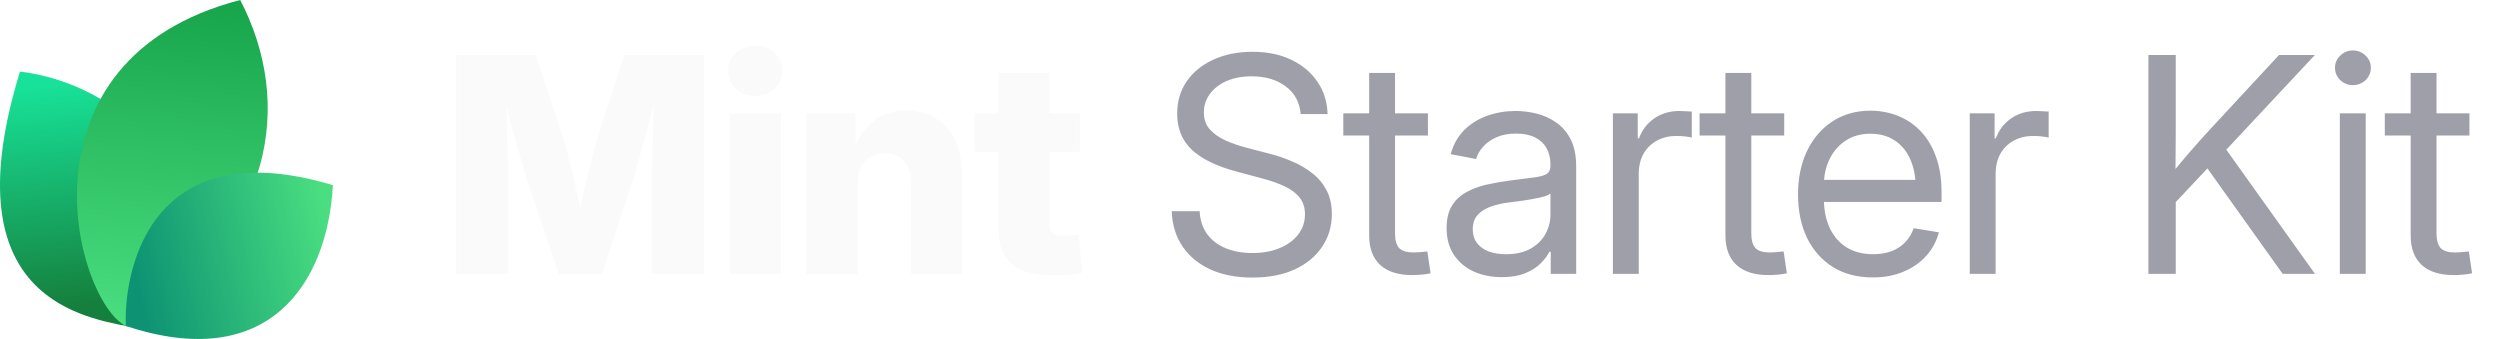
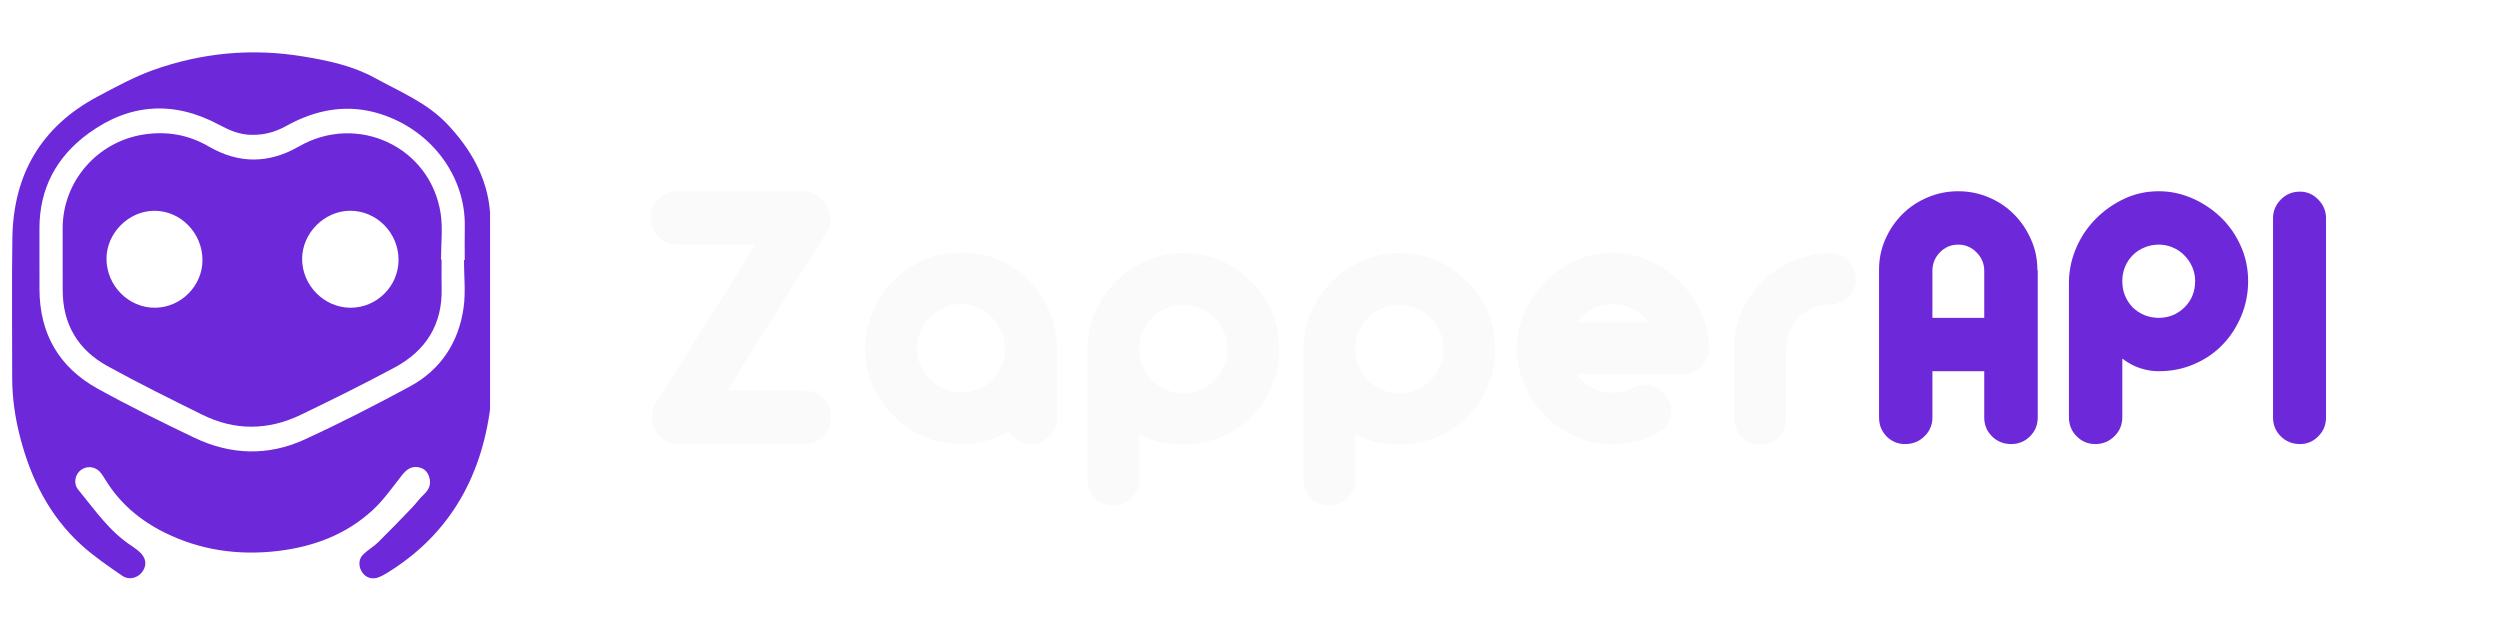
- <svg xmlns="http://www.w3.org/2000/svg" width="177" height="24" viewBox="0 0 177 24" fill="none">
-   <path d="M9.061 23.108C5.268 22.377 -3.391 20.627 1.417 5.064C9.634 6.099 16.973 14.064 9.061 23.108Z" fill="url(#paint0_linear_17557_2145)" />
-   <path d="M8.919 23.094C5.276 21.222 0.784 4.209 17.007 0C20.757 7.193 19.621 16.545 8.919 23.094Z" fill="url(#paint1_linear_17557_2145)" />
-   <path d="M8.914 23.079C8.735 19.882 10.159 9.085 23.57 13.111C23.181 20.123 18.984 26.418 8.914 23.079Z" fill="url(#paint2_linear_17557_2145)" />
-   <path d="M32.301 19.392V3.894H37.938L39.925 9.948C40.036 10.315 40.164 10.787 40.31 11.362C40.462 11.938 40.611 12.552 40.757 13.204C40.91 13.855 41.048 14.483 41.173 15.086C41.305 15.682 41.412 16.192 41.495 16.615H40.695C40.771 16.192 40.871 15.682 40.996 15.086C41.128 14.49 41.267 13.866 41.412 13.214C41.565 12.562 41.714 11.948 41.86 11.373C42.005 10.79 42.133 10.315 42.244 9.948L44.2 3.894H49.848V19.392H46.166V12.704C46.166 12.357 46.173 11.917 46.187 11.383C46.2 10.849 46.214 10.27 46.228 9.646C46.249 9.022 46.266 8.391 46.28 7.753C46.301 7.115 46.311 6.519 46.311 5.964H46.623C46.485 6.561 46.332 7.181 46.166 7.826C45.999 8.471 45.833 9.102 45.666 9.719C45.507 10.336 45.351 10.901 45.198 11.414C45.053 11.928 44.928 12.357 44.824 12.704L42.608 19.392H39.561L37.314 12.704C37.203 12.357 37.072 11.928 36.919 11.414C36.773 10.901 36.614 10.34 36.441 9.729C36.274 9.112 36.104 8.481 35.931 7.836C35.764 7.192 35.608 6.567 35.463 5.964H35.827C35.834 6.512 35.844 7.105 35.858 7.743C35.872 8.374 35.886 9.005 35.9 9.636C35.92 10.26 35.938 10.839 35.952 11.373C35.965 11.907 35.972 12.351 35.972 12.704V19.392H32.301ZM51.668 19.392V8.024H55.288V19.392H51.668ZM53.468 6.786C52.927 6.786 52.473 6.616 52.105 6.276C51.738 5.93 51.554 5.507 51.554 5.007C51.554 4.508 51.738 4.088 52.105 3.749C52.473 3.409 52.927 3.239 53.468 3.239C54.009 3.239 54.463 3.409 54.83 3.749C55.198 4.082 55.382 4.501 55.382 5.007C55.382 5.507 55.198 5.93 54.83 6.276C54.463 6.616 54.009 6.786 53.468 6.786ZM60.708 13.027V19.392H57.088V8.024H60.551L60.593 10.967H60.281C60.593 10.024 61.061 9.268 61.685 8.7C62.309 8.124 63.138 7.836 64.171 7.836C64.975 7.836 65.672 8.017 66.262 8.377C66.851 8.731 67.302 9.234 67.614 9.885C67.933 10.537 68.092 11.307 68.092 12.194V19.392H64.483V12.912C64.483 12.26 64.32 11.754 63.994 11.394C63.675 11.033 63.221 10.853 62.632 10.853C62.25 10.853 61.914 10.936 61.623 11.102C61.332 11.269 61.106 11.515 60.947 11.841C60.787 12.16 60.708 12.555 60.708 13.027ZM76.456 8.024V10.749H69.008V8.024H76.456ZM70.683 5.163H74.292V15.783C74.292 16.102 74.361 16.334 74.5 16.48C74.646 16.625 74.899 16.698 75.259 16.698C75.405 16.698 75.596 16.688 75.831 16.667C76.074 16.646 76.251 16.629 76.362 16.615L76.632 19.309C76.313 19.378 75.963 19.427 75.582 19.455C75.207 19.482 74.836 19.496 74.469 19.496C73.2 19.496 72.25 19.222 71.619 18.674C70.995 18.127 70.683 17.308 70.683 16.22V5.163Z" fill="#FAFAFA" />
-   <path d="M88.667 19.652C87.523 19.652 86.528 19.458 85.682 19.07C84.843 18.681 84.188 18.137 83.716 17.437C83.245 16.736 82.992 15.908 82.957 14.951H84.933C84.968 15.596 85.148 16.14 85.474 16.584C85.8 17.021 86.24 17.354 86.795 17.582C87.35 17.804 87.974 17.915 88.667 17.915C89.388 17.915 90.026 17.801 90.581 17.572C91.143 17.343 91.583 17.024 91.902 16.615C92.228 16.199 92.391 15.717 92.391 15.169C92.391 14.698 92.266 14.306 92.017 13.994C91.767 13.675 91.413 13.408 90.956 13.193C90.498 12.978 89.954 12.787 89.323 12.621L87.502 12.132C86.123 11.765 85.082 11.255 84.382 10.603C83.689 9.944 83.342 9.095 83.342 8.055C83.342 7.174 83.571 6.404 84.028 5.746C84.486 5.087 85.117 4.577 85.921 4.217C86.726 3.849 87.645 3.666 88.678 3.666C89.718 3.666 90.63 3.853 91.413 4.227C92.204 4.602 92.824 5.122 93.275 5.787C93.726 6.446 93.965 7.209 93.993 8.076H92.089C92.013 7.23 91.656 6.574 91.018 6.11C90.387 5.638 89.586 5.403 88.615 5.403C87.95 5.403 87.36 5.513 86.847 5.735C86.341 5.957 85.946 6.262 85.661 6.651C85.377 7.032 85.235 7.469 85.235 7.961C85.235 8.447 85.377 8.849 85.661 9.168C85.946 9.48 86.317 9.74 86.774 9.948C87.232 10.149 87.724 10.319 88.251 10.457L89.884 10.884C90.439 11.023 90.977 11.206 91.496 11.435C92.023 11.657 92.495 11.934 92.911 12.267C93.334 12.593 93.67 12.995 93.92 13.474C94.17 13.945 94.294 14.504 94.294 15.149C94.294 16.015 94.066 16.788 93.608 17.468C93.157 18.148 92.512 18.681 91.673 19.07C90.834 19.458 89.832 19.652 88.667 19.652ZM101.097 8.024V9.594H95.106V8.024H101.097ZM96.937 5.163H98.767V16.521C98.767 17 98.865 17.347 99.059 17.562C99.26 17.77 99.6 17.874 100.078 17.874C100.21 17.874 100.366 17.867 100.546 17.853C100.733 17.832 100.903 17.815 101.056 17.801L101.285 19.351C101.097 19.392 100.886 19.423 100.65 19.444C100.414 19.465 100.189 19.475 99.974 19.475C98.996 19.475 98.244 19.236 97.717 18.758C97.197 18.272 96.937 17.579 96.937 16.677V5.163ZM106.33 19.621C105.595 19.621 104.932 19.489 104.343 19.226C103.754 18.955 103.285 18.564 102.939 18.05C102.592 17.53 102.419 16.896 102.419 16.147C102.419 15.495 102.547 14.965 102.804 14.556C103.06 14.146 103.403 13.828 103.833 13.599C104.263 13.363 104.742 13.186 105.269 13.068C105.796 12.95 106.333 12.857 106.881 12.787C107.574 12.69 108.132 12.617 108.555 12.569C108.978 12.52 109.287 12.441 109.481 12.33C109.675 12.212 109.772 12.014 109.772 11.737V11.654C109.772 11.203 109.679 10.815 109.492 10.489C109.311 10.163 109.041 9.91 108.68 9.729C108.32 9.549 107.872 9.459 107.338 9.459C106.805 9.459 106.34 9.546 105.945 9.719C105.556 9.892 105.241 10.118 104.998 10.395C104.755 10.665 104.593 10.953 104.509 11.258L102.71 10.915C102.897 10.222 103.22 9.65 103.677 9.199C104.135 8.748 104.679 8.412 105.31 8.19C105.941 7.968 106.607 7.857 107.307 7.857C107.8 7.857 108.295 7.92 108.795 8.044C109.301 8.169 109.765 8.381 110.188 8.679C110.611 8.97 110.951 9.369 111.208 9.875C111.464 10.374 111.593 11.005 111.593 11.768V19.392H109.793V17.822H109.7C109.568 18.085 109.363 18.359 109.086 18.643C108.809 18.921 108.444 19.153 107.994 19.34C107.543 19.527 106.988 19.621 106.33 19.621ZM106.621 17.998C107.321 17.998 107.904 17.867 108.368 17.603C108.84 17.333 109.19 16.986 109.419 16.563C109.654 16.133 109.772 15.682 109.772 15.211V13.692C109.703 13.769 109.554 13.841 109.325 13.911C109.096 13.973 108.829 14.032 108.524 14.088C108.226 14.143 107.921 14.192 107.609 14.233C107.304 14.275 107.033 14.309 106.798 14.337C106.354 14.393 105.938 14.49 105.549 14.628C105.168 14.76 104.86 14.954 104.624 15.211C104.388 15.467 104.27 15.811 104.27 16.241C104.27 16.615 104.367 16.934 104.561 17.198C104.762 17.461 105.04 17.662 105.393 17.801C105.747 17.933 106.156 17.998 106.621 17.998ZM114.193 19.392V8.024H115.951V9.792H116.045C116.253 9.209 116.61 8.741 117.116 8.388C117.622 8.034 118.219 7.857 118.905 7.857C119.058 7.857 119.217 7.864 119.384 7.878C119.55 7.885 119.682 7.892 119.779 7.899V9.74C119.716 9.719 119.578 9.695 119.363 9.667C119.155 9.639 118.922 9.625 118.666 9.625C118.174 9.625 117.726 9.733 117.324 9.948C116.922 10.163 116.603 10.471 116.367 10.874C116.138 11.276 116.024 11.758 116.024 12.319V19.392H114.193ZM126.322 8.024V9.594H120.33V8.024H126.322ZM122.161 5.163H123.992V16.521C123.992 17 124.089 17.347 124.283 17.562C124.484 17.77 124.824 17.874 125.302 17.874C125.434 17.874 125.59 17.867 125.77 17.853C125.958 17.832 126.127 17.815 126.28 17.801L126.509 19.351C126.322 19.392 126.11 19.423 125.874 19.444C125.639 19.465 125.413 19.475 125.198 19.475C124.221 19.475 123.468 19.236 122.941 18.758C122.421 18.272 122.161 17.579 122.161 16.677V5.163ZM132.604 19.642C131.502 19.642 130.555 19.396 129.765 18.903C128.974 18.404 128.364 17.714 127.934 16.834C127.511 15.946 127.3 14.927 127.3 13.775C127.3 12.611 127.511 11.584 127.934 10.697C128.364 9.802 128.964 9.102 129.734 8.596C130.51 8.089 131.408 7.836 132.428 7.836C133.1 7.836 133.738 7.954 134.341 8.19C134.952 8.426 135.489 8.783 135.954 9.261C136.425 9.74 136.793 10.343 137.056 11.071C137.327 11.792 137.462 12.645 137.462 13.63V14.296H128.433V12.735H136.463L135.631 13.297C135.631 12.541 135.506 11.876 135.257 11.3C135.007 10.725 134.643 10.277 134.165 9.958C133.686 9.632 133.107 9.469 132.428 9.469C131.748 9.469 131.162 9.632 130.67 9.958C130.177 10.284 129.796 10.725 129.526 11.279C129.262 11.827 129.13 12.441 129.13 13.12V14.046C129.13 14.864 129.273 15.572 129.557 16.168C129.841 16.757 130.243 17.211 130.763 17.53C131.283 17.842 131.901 17.998 132.615 17.998C133.093 17.998 133.523 17.929 133.905 17.79C134.293 17.645 134.619 17.433 134.882 17.156C135.153 16.879 135.354 16.546 135.486 16.157L137.275 16.449C137.108 17.08 136.81 17.634 136.38 18.113C135.95 18.591 135.413 18.966 134.768 19.236C134.123 19.507 133.402 19.642 132.604 19.642ZM139.459 19.392V8.024H141.217V9.792H141.311C141.519 9.209 141.876 8.741 142.382 8.388C142.888 8.034 143.485 7.857 144.171 7.857C144.324 7.857 144.483 7.864 144.649 7.878C144.816 7.885 144.948 7.892 145.045 7.899V9.74C144.982 9.719 144.844 9.695 144.629 9.667C144.421 9.639 144.188 9.625 143.932 9.625C143.439 9.625 142.992 9.733 142.59 9.948C142.188 10.163 141.869 10.471 141.633 10.874C141.404 11.276 141.29 11.758 141.29 12.319V19.392H139.459ZM153.429 14.961V12.715C153.783 12.257 154.136 11.82 154.49 11.404C154.844 10.981 155.204 10.565 155.572 10.156C155.939 9.74 156.314 9.327 156.695 8.918L161.355 3.894H163.893L157.277 10.967H157.184L153.429 14.961ZM152.108 19.392V3.894H154.043V9.241L154.022 12.559L154.043 13.505V19.392H152.108ZM161.615 19.392L155.967 11.477L157.173 9.969L163.903 19.392H161.615ZM165.661 19.392V8.024H167.492V19.392H165.661ZM166.587 6.027C166.24 6.027 165.942 5.909 165.692 5.673C165.443 5.43 165.318 5.139 165.318 4.799C165.318 4.459 165.443 4.172 165.692 3.936C165.942 3.693 166.24 3.572 166.587 3.572C166.934 3.572 167.232 3.693 167.482 3.936C167.731 4.172 167.856 4.459 167.856 4.799C167.856 5.139 167.731 5.43 167.482 5.673C167.232 5.909 166.934 6.027 166.587 6.027ZM174.836 8.024V9.594H168.844V8.024H174.836ZM170.675 5.163H172.506V16.521C172.506 17 172.603 17.347 172.797 17.562C172.998 17.77 173.338 17.874 173.816 17.874C173.948 17.874 174.104 17.867 174.284 17.853C174.472 17.832 174.641 17.815 174.794 17.801L175.023 19.351C174.836 19.392 174.624 19.423 174.388 19.444C174.153 19.465 173.927 19.475 173.712 19.475C172.735 19.475 171.982 19.236 171.455 18.758C170.935 18.272 170.675 17.579 170.675 16.677V5.163Z" fill="#9F9FA9" />
+ <svg xmlns="http://www.w3.org/2000/svg" width="404" zoomAndPan="magnify" viewBox="0 0 303 77.25" height="103" preserveAspectRatio="xMidYMid meet" version="1.0">
  <defs>
-     <linearGradient id="paint0_linear_17557_2145" x1="3.776" y1="5.916" x2="5.232" y2="21.559" gradientUnits="userSpaceOnUse">
-       <stop stop-color="#18E299" />
-       <stop offset="1" stop-color="#15803D" />
-     </linearGradient>
-     <linearGradient id="paint1_linear_17557_2145" x1="12.171" y1="-0.718" x2="10.19" y2="22.983" gradientUnits="userSpaceOnUse">
-       <stop stop-color="#16A34A" />
-       <stop offset="1" stop-color="#4ADE80" />
-     </linearGradient>
-     <linearGradient id="paint2_linear_17557_2145" x1="23.133" y1="15.353" x2="9.338" y2="18.52" gradientUnits="userSpaceOnUse">
-       <stop stop-color="#4ADE80" />
-       <stop offset="1" stop-color="#0D9373" />
-     </linearGradient>
+     <g />
+     <clipPath id="2bd434a402">
+       <path d="M 1.457 6.297 L 59.395 6.297 L 59.395 70.176 L 1.457 70.176 Z M 1.457 6.297 " clip-rule="nonzero" />
+     </clipPath>
  </defs>
+   <g clip-path="url(#2bd434a402)">
+     <path fill="#6d28d9" d="M 56.234 31.531 L 56.328 31.531 C 56.328 30.188 56.305 28.844 56.332 27.5 C 56.457 21.512 52.441 15.891 46.238 13.855 C 42.195 12.531 38.332 13.238 34.68 15.273 C 33.324 16.027 31.922 16.395 30.359 16.34 C 28.961 16.293 27.77 15.777 26.574 15.133 C 21.086 12.18 15.746 12.516 10.734 16.16 C 6.852 18.984 4.758 22.855 4.781 27.75 C 4.793 30.191 4.777 32.633 4.785 35.074 C 4.801 40.453 7.164 44.527 11.84 47.109 C 15.672 49.227 19.609 51.164 23.562 53.055 C 27.953 55.152 32.5 55.297 36.922 53.266 C 41.25 51.281 45.496 49.102 49.684 46.836 C 53.441 44.805 55.598 41.477 56.191 37.277 C 56.453 35.398 56.234 33.449 56.234 31.531 M 59.605 38.363 C 59.605 41.707 59.898 45.082 59.547 48.391 C 58.602 57.363 54.727 64.695 46.797 69.512 C 46.52 69.684 46.223 69.836 45.918 69.957 C 45.145 70.262 44.402 70.051 43.941 69.426 C 43.445 68.75 43.406 67.82 43.988 67.234 C 44.543 66.676 45.262 66.281 45.824 65.73 C 47.227 64.352 48.59 62.934 49.949 61.516 C 50.441 61.004 50.852 60.41 51.371 59.93 C 51.996 59.348 52.27 58.699 52.035 57.871 C 51.852 57.215 51.441 56.77 50.746 56.637 C 49.848 56.465 49.266 56.906 48.727 57.586 C 47.578 59.039 46.504 60.598 45.148 61.844 C 41.914 64.816 37.934 66.281 33.625 66.785 C 28.875 67.34 24.273 66.688 19.941 64.543 C 16.953 63.059 14.496 60.98 12.75 58.105 C 12.594 57.848 12.434 57.594 12.25 57.352 C 11.656 56.562 10.637 56.387 9.855 56.93 C 9.098 57.453 8.852 58.586 9.469 59.332 C 11.48 61.777 13.273 64.441 16.012 66.199 C 16.285 66.375 16.543 66.586 16.797 66.793 C 17.656 67.496 17.848 68.355 17.336 69.176 C 16.805 70.023 15.695 70.383 14.82 69.785 C 13.109 68.609 11.375 67.426 9.844 66.035 C 5.996 62.531 3.762 58.055 2.461 53.074 C 1.832 50.676 1.477 48.242 1.477 45.758 C 1.484 40.109 1.414 34.457 1.5 28.809 C 1.625 21.113 5.016 15.312 11.875 11.68 C 14.043 10.531 16.219 9.336 18.52 8.508 C 24.449 6.383 30.562 5.812 36.809 6.852 C 39.793 7.348 42.77 7.98 45.422 9.441 C 48.465 11.121 51.742 12.43 54.227 15.059 C 57.047 18.051 59.016 21.473 59.379 25.551 C 59.727 29.473 59.629 33.434 59.727 37.375 C 59.734 37.703 59.727 38.035 59.727 38.363 Z M 59.605 38.363 " fill-opacity="1" fill-rule="nonzero" />
+   </g>
+   <path fill="#6d28d9" d="M 24.539 31.488 C 24.52 28.238 21.902 25.555 18.738 25.547 C 15.609 25.535 12.902 28.242 12.906 31.371 C 12.918 34.637 15.598 37.332 18.812 37.297 C 21.949 37.266 24.562 34.617 24.539 31.488 M 48.305 31.48 C 48.297 28.199 45.633 25.52 42.406 25.543 C 39.309 25.566 36.645 28.238 36.617 31.34 C 36.594 34.574 39.285 37.301 42.496 37.297 C 45.688 37.297 48.312 34.664 48.305 31.48 M 53.523 31.465 C 53.523 32.617 53.496 33.77 53.527 34.918 C 53.641 39.32 51.617 42.508 47.832 44.539 C 44.09 46.547 40.281 48.434 36.457 50.273 C 32.488 52.184 28.453 52.219 24.484 50.25 C 20.633 48.34 16.77 46.438 13.008 44.359 C 9.441 42.391 7.59 39.277 7.598 35.137 C 7.602 32.641 7.59 30.145 7.594 27.652 C 7.605 21.949 11.824 17.129 17.492 16.289 C 20.285 15.875 22.883 16.348 25.324 17.766 C 28.961 19.879 32.598 19.84 36.234 17.75 C 43.336 13.664 52.184 17.809 53.406 25.879 C 53.684 27.699 53.449 29.602 53.449 31.465 C 53.473 31.465 53.496 31.465 53.523 31.465 " fill-opacity="1" fill-rule="nonzero" />
+   <g fill="#fafafa" fill-opacity="1">
+     <g transform="translate(76.99139, 53.81978)">
+       <g>
+         <path d="M 20.531 -6.469 C 21.457 -6.469 22.223 -6.148 22.828 -5.516 C 23.43 -4.879 23.734 -4.129 23.734 -3.266 C 23.734 -2.336 23.43 -1.562 22.828 -0.938 C 22.223 -0.312 21.457 0 20.531 0 L 5.172 0 C 4.535 -0.031 3.977 -0.195 3.5 -0.5 C 3.02 -0.801 2.648 -1.191 2.391 -1.672 C 2.141 -2.148 2.016 -2.676 2.016 -3.25 C 2.016 -3.832 2.176 -4.41 2.5 -4.984 L 2.547 -5.031 L 14.578 -24.172 L 5.078 -24.172 C 4.211 -24.172 3.461 -24.473 2.828 -25.078 C 2.191 -25.68 1.875 -26.445 1.875 -27.375 C 1.875 -28.27 2.191 -29.035 2.828 -29.672 C 3.461 -30.316 4.211 -30.641 5.078 -30.641 L 20.422 -30.641 C 21.035 -30.609 21.586 -30.43 22.078 -30.109 C 22.578 -29.797 22.961 -29.391 23.234 -28.891 C 23.504 -28.398 23.641 -27.859 23.641 -27.266 C 23.641 -26.672 23.461 -26.086 23.109 -25.516 L 11.125 -6.469 Z M 20.531 -6.469 " />
+       </g>
+     </g>
+   </g>
+   <g fill="#fafafa" fill-opacity="1">
+     <g transform="translate(103.8407, 53.81978)">
+       <g>
+         <path d="M 14 -23.156 C 15.438 -23 16.785 -22.582 18.047 -21.906 C 19.316 -21.238 20.406 -20.383 21.312 -19.344 C 22.227 -18.312 22.945 -17.129 23.469 -15.797 C 24 -14.473 24.266 -13.078 24.266 -11.609 L 24.266 -3.109 C 24.266 -2.254 23.941 -1.52 23.297 -0.906 C 22.66 -0.301 21.941 0 21.141 0 C 20.023 0 19.133 -0.508 18.469 -1.531 C 18.301 -1.469 18.156 -1.395 18.031 -1.312 C 17.906 -1.238 17.773 -1.172 17.641 -1.109 C 16.879 -0.754 16.098 -0.477 15.297 -0.281 C 14.461 -0.094 13.582 0 12.656 0 C 10.258 0 8.117 -0.645 6.234 -1.938 C 4.348 -3.238 2.941 -4.91 2.016 -6.953 C 1.691 -7.691 1.441 -8.441 1.266 -9.203 C 1.086 -9.973 1 -10.773 1 -11.609 C 1 -12.43 1.086 -13.227 1.266 -14 C 1.441 -14.77 1.691 -15.52 2.016 -16.25 C 2.941 -18.332 4.348 -20.008 6.234 -21.281 C 8.117 -22.562 10.258 -23.203 12.656 -23.203 C 12.914 -23.203 13.148 -23.203 13.359 -23.203 C 13.566 -23.203 13.781 -23.188 14 -23.156 Z M 12.609 -6.234 C 13.348 -6.234 14.047 -6.367 14.703 -6.641 C 15.359 -6.91 15.926 -7.285 16.406 -7.766 C 16.883 -8.242 17.266 -8.812 17.547 -9.469 C 17.836 -10.125 17.984 -10.836 17.984 -11.609 C 17.984 -12.305 17.836 -12.984 17.547 -13.641 C 17.266 -14.297 16.875 -14.867 16.375 -15.359 C 15.875 -15.859 15.297 -16.25 14.641 -16.531 C 13.992 -16.82 13.316 -16.969 12.609 -16.969 C 11.91 -16.969 11.238 -16.82 10.594 -16.531 C 9.957 -16.25 9.391 -15.859 8.891 -15.359 C 8.398 -14.867 8.008 -14.297 7.719 -13.641 C 7.426 -12.984 7.281 -12.305 7.281 -11.609 C 7.281 -10.867 7.43 -10.172 7.734 -9.516 C 8.047 -8.859 8.445 -8.289 8.938 -7.812 C 9.438 -7.332 10.004 -6.945 10.641 -6.656 C 11.285 -6.375 11.941 -6.234 12.609 -6.234 Z M 12.609 -6.234 " />
+       </g>
+     </g>
+   </g>
+   <g fill="#fafafa" fill-opacity="1">
+     <g transform="translate(130.4982, 53.81978)">
+       <g>
+         <path d="M 12.953 -23.156 C 14.516 -23.156 16 -22.852 17.406 -22.25 C 18.812 -21.645 20.039 -20.812 21.094 -19.75 C 22.156 -18.695 22.992 -17.469 23.609 -16.062 C 24.234 -14.656 24.547 -13.156 24.547 -11.562 C 24.547 -9.957 24.25 -8.453 23.656 -7.047 C 23.07 -5.641 22.258 -4.41 21.219 -3.359 C 20.176 -2.305 18.941 -1.473 17.516 -0.859 C 16.098 -0.254 14.578 0.047 12.953 0.047 C 10.961 0.047 9.172 -0.352 7.578 -1.156 L 7.578 4.359 C 7.578 5.191 7.27 5.91 6.656 6.516 C 6.051 7.129 5.301 7.438 4.406 7.438 C 3.613 7.438 2.906 7.156 2.281 6.594 C 1.656 6.031 1.328 5.332 1.297 4.5 L 1.297 -11.562 C 1.297 -13.125 1.609 -14.609 2.234 -16.016 C 2.859 -17.422 3.695 -18.648 4.75 -19.703 C 5.801 -20.766 7.031 -21.602 8.438 -22.219 C 9.844 -22.844 11.348 -23.156 12.953 -23.156 Z M 7.578 -11.562 C 7.578 -10.758 7.719 -10.031 8 -9.375 C 8.289 -8.719 8.68 -8.148 9.172 -7.672 C 9.672 -7.191 10.25 -6.816 10.906 -6.547 C 11.562 -6.273 12.242 -6.141 12.953 -6.141 C 13.711 -6.141 14.41 -6.281 15.047 -6.562 C 15.691 -6.852 16.254 -7.242 16.734 -7.734 C 17.211 -8.234 17.586 -8.812 17.859 -9.469 C 18.129 -10.125 18.266 -10.82 18.266 -11.562 C 18.266 -12.289 18.117 -12.984 17.828 -13.641 C 17.547 -14.297 17.164 -14.863 16.688 -15.344 C 16.207 -15.82 15.645 -16.195 15 -16.469 C 14.363 -16.738 13.68 -16.875 12.953 -16.875 C 12.18 -16.875 11.469 -16.727 10.812 -16.438 C 10.156 -16.156 9.586 -15.773 9.109 -15.297 C 8.629 -14.816 8.254 -14.254 7.984 -13.609 C 7.711 -12.973 7.578 -12.289 7.578 -11.562 Z M 7.578 -11.562 " />
+       </g>
+     </g>
+   </g>
+   <g fill="#fafafa" fill-opacity="1">
+     <g transform="translate(156.6763, 53.81978)">
+       <g>
+         <path d="M 12.953 -23.156 C 14.516 -23.156 16 -22.852 17.406 -22.25 C 18.812 -21.645 20.039 -20.812 21.094 -19.75 C 22.156 -18.695 22.992 -17.469 23.609 -16.062 C 24.234 -14.656 24.547 -13.156 24.547 -11.562 C 24.547 -9.957 24.25 -8.453 23.656 -7.047 C 23.07 -5.641 22.258 -4.41 21.219 -3.359 C 20.176 -2.305 18.941 -1.473 17.516 -0.859 C 16.098 -0.254 14.578 0.047 12.953 0.047 C 10.961 0.047 9.172 -0.352 7.578 -1.156 L 7.578 4.359 C 7.578 5.191 7.27 5.91 6.656 6.516 C 6.051 7.129 5.301 7.438 4.406 7.438 C 3.613 7.438 2.906 7.156 2.281 6.594 C 1.656 6.031 1.328 5.332 1.297 4.5 L 1.297 -11.562 C 1.297 -13.125 1.609 -14.609 2.234 -16.016 C 2.859 -17.422 3.695 -18.648 4.75 -19.703 C 5.801 -20.766 7.031 -21.602 8.438 -22.219 C 9.844 -22.844 11.348 -23.156 12.953 -23.156 Z M 7.578 -11.562 C 7.578 -10.758 7.719 -10.031 8 -9.375 C 8.289 -8.719 8.68 -8.148 9.172 -7.672 C 9.672 -7.191 10.25 -6.816 10.906 -6.547 C 11.562 -6.273 12.242 -6.141 12.953 -6.141 C 13.711 -6.141 14.41 -6.281 15.047 -6.562 C 15.691 -6.852 16.254 -7.242 16.734 -7.734 C 17.211 -8.234 17.586 -8.812 17.859 -9.469 C 18.129 -10.125 18.266 -10.82 18.266 -11.562 C 18.266 -12.289 18.117 -12.984 17.828 -13.641 C 17.547 -14.297 17.164 -14.863 16.688 -15.344 C 16.207 -15.82 15.645 -16.195 15 -16.469 C 14.363 -16.738 13.68 -16.875 12.953 -16.875 C 12.18 -16.875 11.469 -16.727 10.812 -16.438 C 10.156 -16.156 9.586 -15.773 9.109 -15.297 C 8.629 -14.816 8.254 -14.254 7.984 -13.609 C 7.711 -12.973 7.578 -12.289 7.578 -11.562 Z M 7.578 -11.562 " />
+       </g>
+     </g>
+   </g>
+   <g fill="#fafafa" fill-opacity="1">
+     <g transform="translate(182.8544, 53.81978)">
+       <g>
+         <path d="M 12.609 -23.203 C 14.141 -23.203 15.609 -22.883 17.016 -22.25 C 18.43 -21.613 19.672 -20.758 20.734 -19.688 C 21.805 -18.613 22.66 -17.379 23.297 -15.984 C 23.941 -14.598 24.266 -13.141 24.266 -11.609 C 24.266 -10.773 23.953 -10.035 23.328 -9.391 C 22.703 -8.754 21.926 -8.453 21 -8.484 L 8.25 -8.484 C 9.301 -6.984 10.754 -6.234 12.609 -6.234 C 13.117 -6.234 13.551 -6.281 13.906 -6.375 C 14.258 -6.469 14.57 -6.578 14.844 -6.703 C 15.113 -6.836 15.383 -6.953 15.656 -7.047 C 15.926 -7.141 16.238 -7.188 16.594 -7.188 C 17.258 -7.156 17.836 -6.961 18.328 -6.609 C 18.828 -6.266 19.195 -5.828 19.438 -5.297 C 19.676 -4.766 19.754 -4.195 19.672 -3.594 C 19.598 -2.988 19.32 -2.43 18.844 -1.922 C 17.977 -1.211 17.02 -0.723 15.969 -0.453 C 14.914 -0.18 13.797 -0.031 12.609 0 C 11.078 0.062 9.609 -0.219 8.203 -0.844 C 6.797 -1.469 5.555 -2.312 4.484 -3.375 C 3.41 -4.445 2.562 -5.703 1.938 -7.141 C 1.312 -8.578 1 -10.066 1 -11.609 C 1 -13.109 1.312 -14.562 1.938 -15.969 C 2.562 -17.375 3.398 -18.613 4.453 -19.688 C 5.516 -20.758 6.75 -21.613 8.156 -22.25 C 9.562 -22.883 11.047 -23.203 12.609 -23.203 Z M 16.969 -14.766 C 16.426 -15.441 15.785 -15.977 15.047 -16.375 C 14.316 -16.77 13.504 -16.969 12.609 -16.969 C 11.68 -16.969 10.859 -16.77 10.141 -16.375 C 9.422 -15.977 8.789 -15.441 8.25 -14.766 Z M 16.969 -14.766 " />
+       </g>
+     </g>
+   </g>
+   <g fill="#fafafa" fill-opacity="1">
+     <g transform="translate(209.0804, 53.81978)">
+       <g>
+         <path d="M 4.219 0.047 C 3.352 0.047 2.633 -0.227 2.062 -0.781 C 1.488 -1.344 1.172 -2.086 1.109 -3.016 L 1.109 -11.891 C 1.141 -13.422 1.461 -14.863 2.078 -16.219 C 2.703 -17.582 3.535 -18.77 4.578 -19.781 C 5.617 -20.789 6.832 -21.586 8.219 -22.172 C 9.613 -22.766 11.094 -23.094 12.656 -23.156 C 13.551 -23.156 14.297 -22.852 14.891 -22.25 C 15.484 -21.645 15.812 -20.91 15.875 -20.047 C 15.875 -19.18 15.566 -18.453 14.953 -17.859 C 14.348 -17.266 13.598 -16.953 12.703 -16.922 C 11.973 -16.922 11.285 -16.785 10.641 -16.516 C 10.004 -16.242 9.445 -15.867 8.969 -15.391 C 8.488 -14.91 8.102 -14.344 7.812 -13.688 C 7.531 -13.031 7.391 -12.32 7.391 -11.562 L 7.391 -2.828 C 7.316 -1.992 7 -1.305 6.438 -0.766 C 5.883 -0.223 5.145 0.047 4.219 0.047 Z M 4.219 0.047 " />
+       </g>
+     </g>
+   </g>
+   <g fill="#6d28d9" fill-opacity="1">
+     <g transform="translate(226.3963, 53.81978)">
+       <g>
+         <path d="M 20.531 -21.141 C 20.531 -21.141 20.547 -21.109 20.578 -21.047 L 20.578 -3.219 C 20.578 -2.32 20.266 -1.562 19.641 -0.938 C 19.016 -0.312 18.254 0 17.359 0 C 16.43 0 15.656 -0.312 15.031 -0.938 C 14.406 -1.562 14.094 -2.32 14.094 -3.219 L 14.094 -8.828 L 7.812 -8.828 L 7.812 -3.219 C 7.812 -2.32 7.488 -1.562 6.844 -0.938 C 6.207 -0.312 5.426 0 4.5 0 C 3.613 0 2.863 -0.312 2.25 -0.938 C 1.645 -1.562 1.344 -2.32 1.344 -3.219 L 1.344 -21.141 C 1.344 -22.453 1.598 -23.68 2.109 -24.828 C 2.617 -25.984 3.305 -26.992 4.172 -27.859 C 5.035 -28.723 6.051 -29.398 7.219 -29.891 C 8.383 -30.391 9.625 -30.641 10.938 -30.641 C 12.25 -30.641 13.488 -30.391 14.656 -29.891 C 15.82 -29.398 16.832 -28.723 17.688 -27.859 C 18.551 -26.992 19.238 -25.984 19.75 -24.828 C 20.27 -23.68 20.531 -22.453 20.531 -21.141 Z M 14.094 -21 C 14.094 -21.863 13.781 -22.609 13.156 -23.234 C 12.539 -23.859 11.801 -24.172 10.938 -24.172 C 10.07 -24.172 9.332 -23.859 8.719 -23.234 C 8.113 -22.609 7.812 -21.863 7.812 -21 L 7.812 -15.297 L 14.094 -15.297 Z M 14.094 -21 " />
+       </g>
+     </g>
+   </g>
+   <g fill="#6d28d9" fill-opacity="1">
+     <g transform="translate(249.458, 53.81978)">
+       <g>
+         <path d="M 12.188 -30.641 C 13.594 -30.641 14.945 -30.352 16.25 -29.781 C 17.562 -29.207 18.723 -28.43 19.734 -27.453 C 20.742 -26.473 21.539 -25.32 22.125 -24 C 22.719 -22.676 23.016 -21.258 23.016 -19.75 C 23.016 -18.25 22.734 -16.832 22.172 -15.5 C 21.617 -14.176 20.863 -13.02 19.906 -12.031 C 18.945 -11.039 17.801 -10.258 16.469 -9.688 C 15.145 -9.113 13.719 -8.828 12.188 -8.828 C 11.445 -8.828 10.703 -8.945 9.953 -9.188 C 9.203 -9.426 8.473 -9.816 7.766 -10.359 L 7.766 -3.266 C 7.766 -2.336 7.441 -1.562 6.797 -0.938 C 6.16 -0.312 5.395 0 4.5 0 C 3.613 0 2.859 -0.312 2.234 -0.938 C 1.609 -1.562 1.297 -2.336 1.297 -3.266 L 1.297 -19.75 C 1.328 -21.156 1.629 -22.516 2.203 -23.828 C 2.773 -25.141 3.555 -26.297 4.547 -27.297 C 5.547 -28.305 6.691 -29.113 7.984 -29.719 C 9.273 -30.332 10.676 -30.641 12.188 -30.641 Z M 12.188 -15.297 C 13.395 -15.297 14.43 -15.719 15.297 -16.562 C 16.16 -17.414 16.594 -18.477 16.594 -19.75 C 16.594 -20.363 16.473 -20.941 16.234 -21.484 C 15.992 -22.023 15.672 -22.492 15.266 -22.891 C 14.867 -23.297 14.406 -23.609 13.875 -23.828 C 13.352 -24.055 12.789 -24.172 12.188 -24.172 C 11.57 -24.172 10.992 -24.055 10.453 -23.828 C 9.91 -23.609 9.438 -23.297 9.031 -22.891 C 8.633 -22.492 8.32 -22.023 8.094 -21.484 C 7.875 -20.941 7.766 -20.363 7.766 -19.75 C 7.766 -19.113 7.875 -18.523 8.094 -17.984 C 8.32 -17.441 8.633 -16.969 9.031 -16.562 C 9.438 -16.164 9.91 -15.852 10.453 -15.625 C 10.992 -15.406 11.57 -15.297 12.188 -15.297 Z M 12.188 -15.297 " />
+       </g>
+     </g>
+   </g>
+   <g fill="#6d28d9" fill-opacity="1">
+     <g transform="translate(274.0539, 53.81978)">
+       <g>
+         <path d="M 4.703 -30.594 C 5.566 -30.594 6.305 -30.27 6.922 -29.625 C 7.547 -28.988 7.859 -28.238 7.859 -27.375 L 7.859 -3.219 C 7.859 -2.32 7.547 -1.562 6.922 -0.938 C 6.305 -0.312 5.566 0 4.703 0 C 3.773 0 3 -0.312 2.375 -0.938 C 1.75 -1.562 1.438 -2.32 1.438 -3.219 L 1.438 -27.375 C 1.438 -28.238 1.75 -28.988 2.375 -29.625 C 3 -30.27 3.773 -30.594 4.703 -30.594 Z M 4.703 -30.594 " />
+       </g>
+     </g>
+   </g>
</svg>
